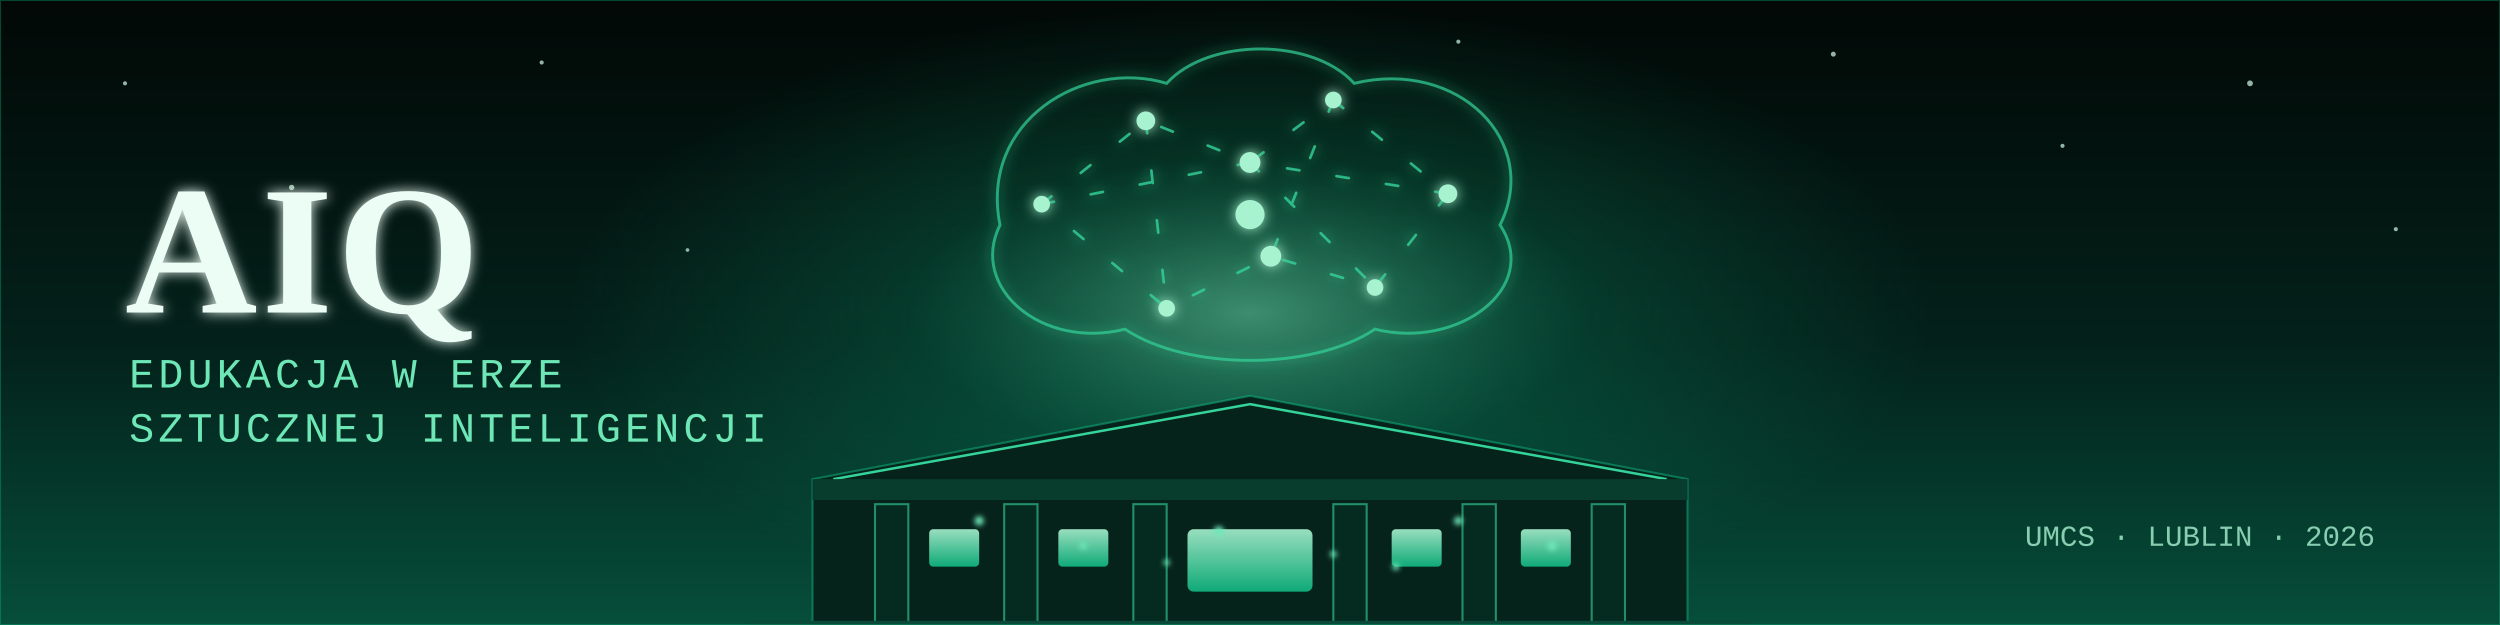
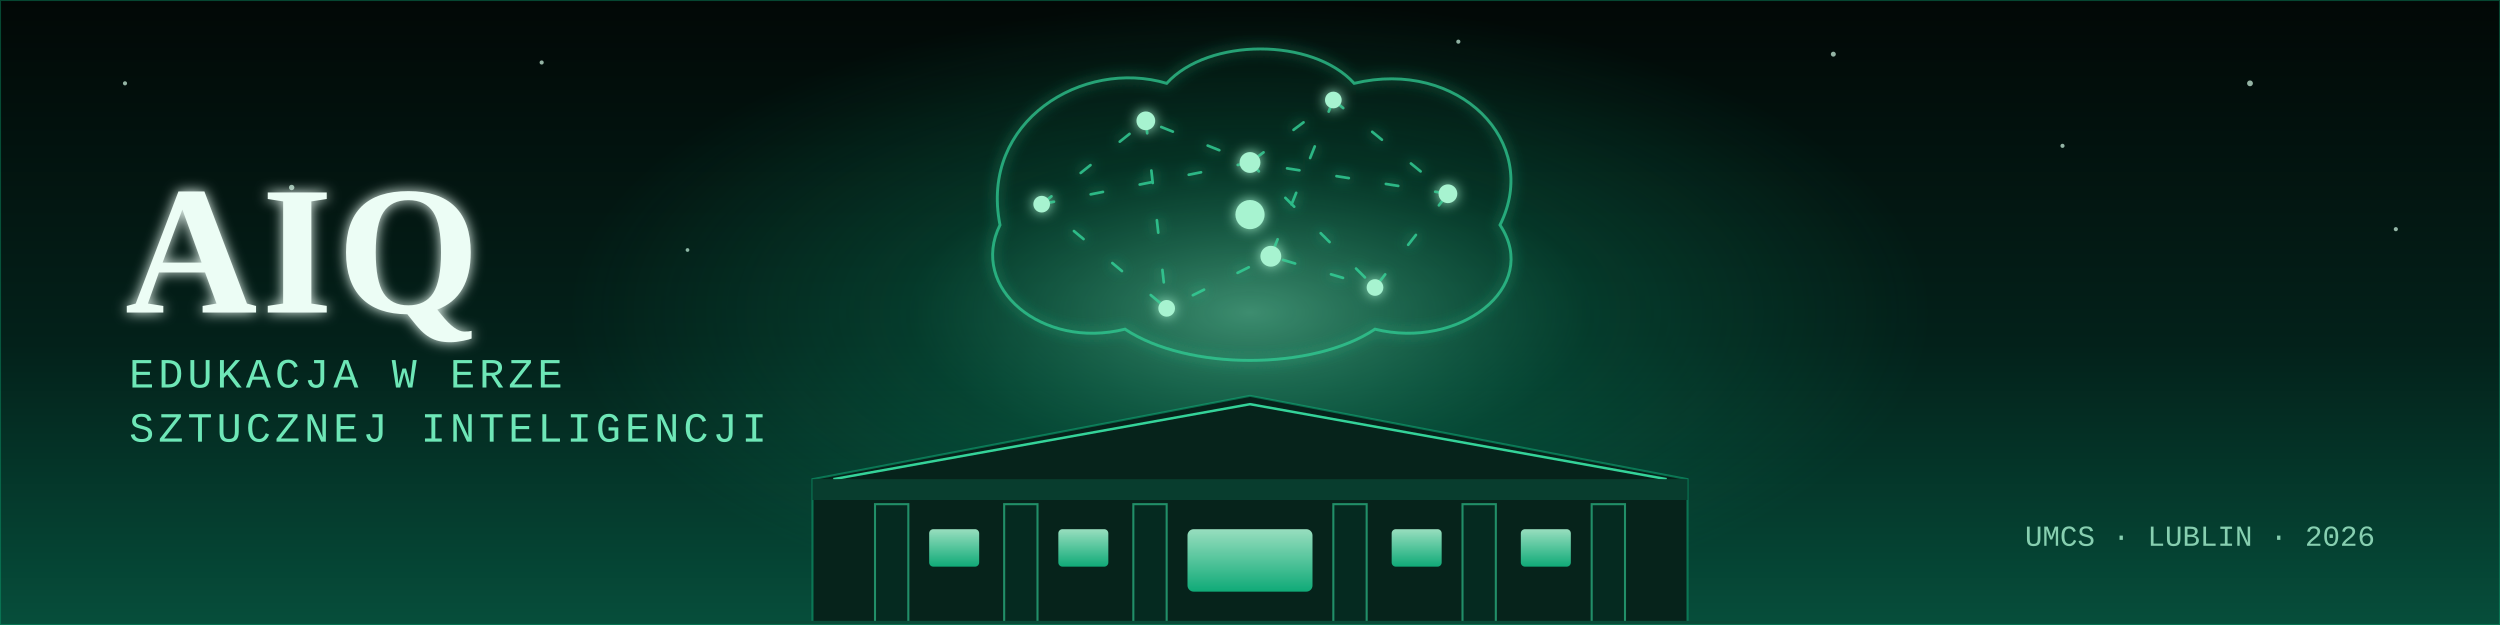
<svg xmlns="http://www.w3.org/2000/svg" viewBox="0 0 1200 300" width="1200" height="300" role="img" aria-labelledby="t d">
  <defs>
    <linearGradient id="sky" x1="0" y1="0" x2="0" y2="1">
      <stop offset="0" stop-color="#020806" />
      <stop offset=".55" stop-color="#03211a" />
      <stop offset="1" stop-color="#064e3b" />
    </linearGradient>
    <radialGradient id="halo" cx=".5" cy=".5" r=".5">
      <stop offset="0" stop-color="#6ee7b7" stop-opacity=".55" />
      <stop offset=".5" stop-color="#10b981" stop-opacity=".18" />
      <stop offset="1" stop-color="#10b981" stop-opacity="0" />
    </radialGradient>
    <linearGradient id="win" x1="0" x2="0" y1="0" y2="1">
      <stop offset="0" stop-color="#a7f3d0" />
      <stop offset="1" stop-color="#10b981" />
    </linearGradient>
    <filter id="glow" x="-30%" y="-30%" width="160%" height="160%">
      <feGaussianBlur stdDeviation="3" result="b" />
      <feMerge>
        <feMergeNode in="b" />
        <feMergeNode in="SourceGraphic" />
      </feMerge>
    </filter>
    <filter id="soft" x="-20%" y="-20%" width="140%" height="140%">
      <feGaussianBlur stdDeviation="1.2" />
    </filter>
    <style>
@keyframes pulse{0%,100%{opacity:.35}50%{opacity:1}}
@keyframes rise{0%{transform:translateY(0);opacity:0}15%{opacity:.9}100%{transform:translateY(-150px);opacity:0}}
@keyframes flow{to{stroke-dashoffset:-240}}
@keyframes breathe{0%,100%{opacity:.75}50%{opacity:1}}
@keyframes flick{0%,92%,100%{opacity:1}94%{opacity:.35}96%{opacity:.9}}
.n{fill:#a7f3d0;animation:pulse 3.2s ease-in-out infinite}
.n:nth-child(2n){animation-delay:-1.1s}.n:nth-child(3n){animation-delay:-2.2s}
.syn{fill:none;stroke:#34d399;stroke-width:1.3;stroke-linecap:round;stroke-dasharray:6 18;animation:flow 6s linear infinite;opacity:.8}
- .p{fill:#6ee7b7;animation:rise 7s linear infinite}
+ .p{fill:#6ee7b7;opacity:0;animation:rise 7s linear infinite}
.brain{animation:breathe 5s ease-in-out infinite}
.wl{fill:url(#win);opacity:.9;animation:flick 9s linear infinite}
- @media (prefers-reduced-motion:reduce){*{animation:none!important}}
+ @media (prefers-reduced-motion:reduce){*{animation:none!important}.p{display:none}}
</style>
  </defs>
  <rect width="1200" height="300" fill="url(#sky)" />
  <g fill="#d1fae5" opacity=".7">
    <circle cx="60" cy="40" r="1" />
    <circle cx="140" cy="90" r="1.3" />
    <circle cx="260" cy="30" r="1" />
    <circle cx="330" cy="120" r=".9" />
    <circle cx="880" cy="26" r="1.2" />
    <circle cx="990" cy="70" r="1" />
    <circle cx="1080" cy="40" r="1.4" />
    <circle cx="1150" cy="110" r="1" />
    <circle cx="700" cy="20" r="1" />
  </g>
  <ellipse cx="600" cy="150" rx="330" ry="150" fill="url(#halo)" />
  <g transform="translate(390,170)">
    <path d="M0 130 L0 60 L210 20 L420 60 L420 130 Z" fill="#06231b" stroke="#10b981" stroke-opacity=".5" />
    <path d="M10 60 L210 24 L410 60" fill="none" stroke="#34d399" stroke-width="1.2" />
    <rect x="0" y="60" width="420" height="10" fill="#083d2e" />
    <g fill="#052a20" stroke="#34d399" stroke-opacity=".6" stroke-width="1">
      <rect x="30" y="72" width="16" height="58" />
      <rect x="92" y="72" width="16" height="58" />
      <rect x="154" y="72" width="16" height="58" />
      <rect x="250" y="72" width="16" height="58" />
      <rect x="312" y="72" width="16" height="58" />
      <rect x="374" y="72" width="16" height="58" />
    </g>
    <g class="wl">
      <rect x="56" y="84" width="24" height="18" rx="2" />
      <rect x="118" y="84" width="24" height="18" rx="2" />
      <rect x="180" y="84" width="60" height="30" rx="3" />
      <rect x="278" y="84" width="24" height="18" rx="2" />
      <rect x="340" y="84" width="24" height="18" rx="2" />
    </g>
    <rect x="-30" y="128" width="480" height="6" fill="#0a4a38" />
  </g>
  <rect x="0" y="300" width="1200" height="0" />
  <rect x="0" y="302" width="1200" height="0" />
  <g class="brain" filter="url(#glow)" transform="translate(600,98)">
    <path d="M-120 10 C-130 -40 -80 -70 -40 -58 C-20 -80 30 -80 50 -58 C100 -70 140 -30 120 10 C140 40 100 70 60 60 C30 80 -30 80 -60 60 C-100 70 -135 40 -120 10 Z" fill="none" stroke="#34d399" stroke-width="1.4" stroke-opacity=".7" />
    <g class="syn">
      <path d="M-100 0 L-50 -40 L0 -20 L40 -50 L95 -5 L60 40 L10 25 L-40 50 L-100 0" />
      <path d="M-50 -40 L-40 50 M0 -20 L60 40 M40 -50 L10 25 M-100 0 L0 -20 L95 -5" />
    </g>
    <g>
      <circle class="n" cx="-100" cy="0" r="4" />
      <circle class="n" cx="-50" cy="-40" r="4.5" />
      <circle class="n" cx="0" cy="-20" r="5" />
      <circle class="n" cx="40" cy="-50" r="4" />
      <circle class="n" cx="95" cy="-5" r="4.5" />
      <circle class="n" cx="60" cy="40" r="4" />
      <circle class="n" cx="10" cy="25" r="5" />
      <circle class="n" cx="-40" cy="50" r="4" />
      <circle class="n" cx="0" cy="5" r="7" fill="#fff" />
    </g>
  </g>
  <g filter="url(#soft)">
    <circle class="p" cx="470" cy="250" r="2.2" style="animation-delay:-1s" />
    <circle class="p" cx="520" cy="262" r="1.8" style="animation-delay:-3s" />
    <circle class="p" cx="585" cy="255" r="2.4" style="animation-delay:-5s" />
    <circle class="p" cx="640" cy="266" r="1.6" style="animation-delay:-2s" />
    <circle class="p" cx="700" cy="250" r="2" style="animation-delay:-6s" />
    <circle class="p" cx="745" cy="262" r="2.3" style="animation-delay:-4s" />
    <circle class="p" cx="560" cy="270" r="1.5" style="animation-delay:-0.5s" />
    <circle class="p" cx="670" cy="272" r="1.7" style="animation-delay:-3.6s" />
  </g>
  <g font-family="Georgia,'Times New Roman',serif" fill="#ecfdf5">
    <text x="60" y="150" font-size="88" font-weight="700" letter-spacing="2" filter="url(#glow)">AIQ</text>
    <text x="62" y="186" font-size="20" font-family="Consolas,'Courier New',monospace" fill="#6ee7b7" letter-spacing="2">EDUKACJA W ERZE</text>
    <text x="62" y="212" font-size="20" font-family="Consolas,'Courier New',monospace" fill="#6ee7b7" letter-spacing="2">SZTUCZNEJ INTELIGENCJI</text>
  </g>
  <g font-family="Consolas,'Courier New',monospace" font-size="14" fill="#a7f3d0" opacity=".8" text-anchor="end">
    <text x="1140" y="262">UMCS · LUBLIN · 2026</text>
  </g>
  <rect width="1200" height="300" fill="none" stroke="#10b981" stroke-opacity=".35" />
</svg>
